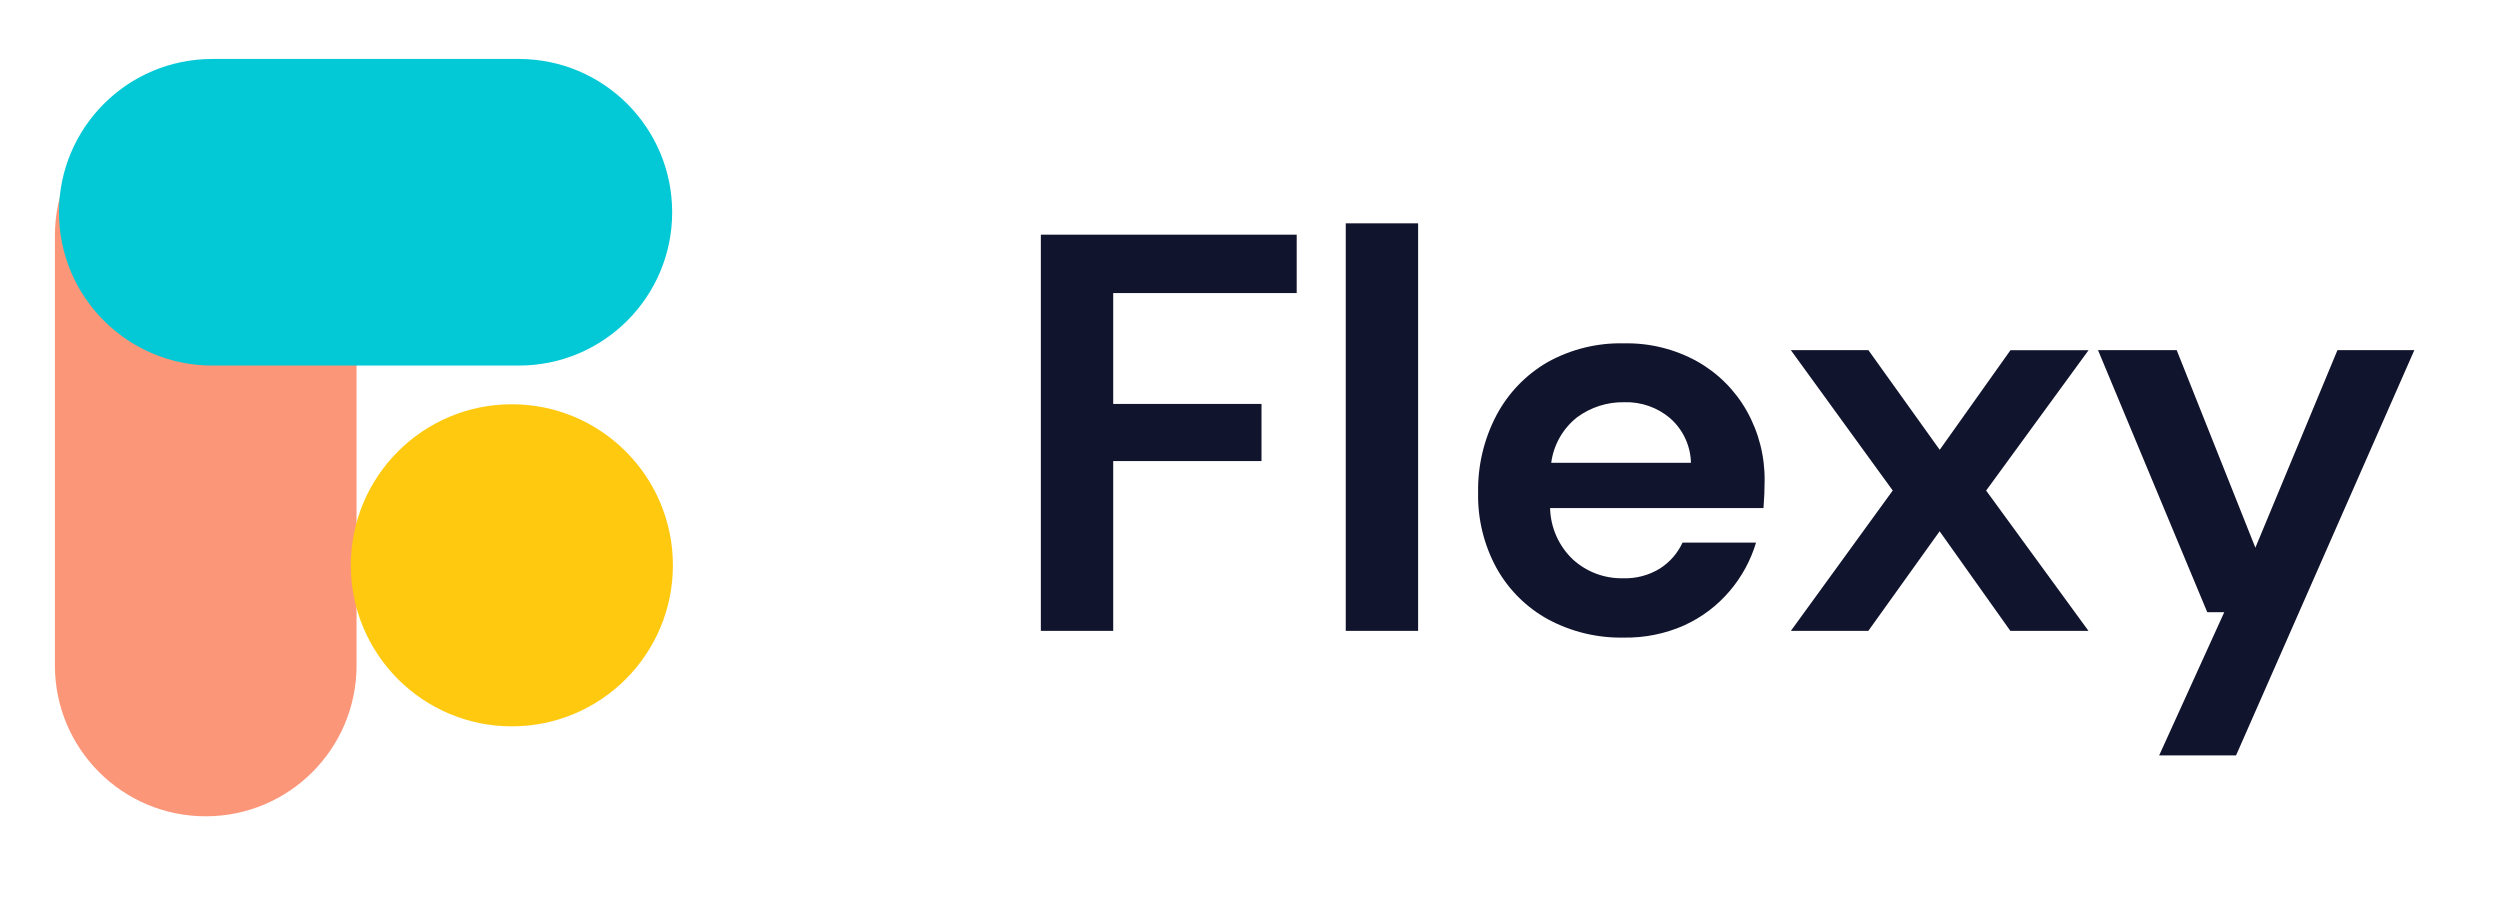
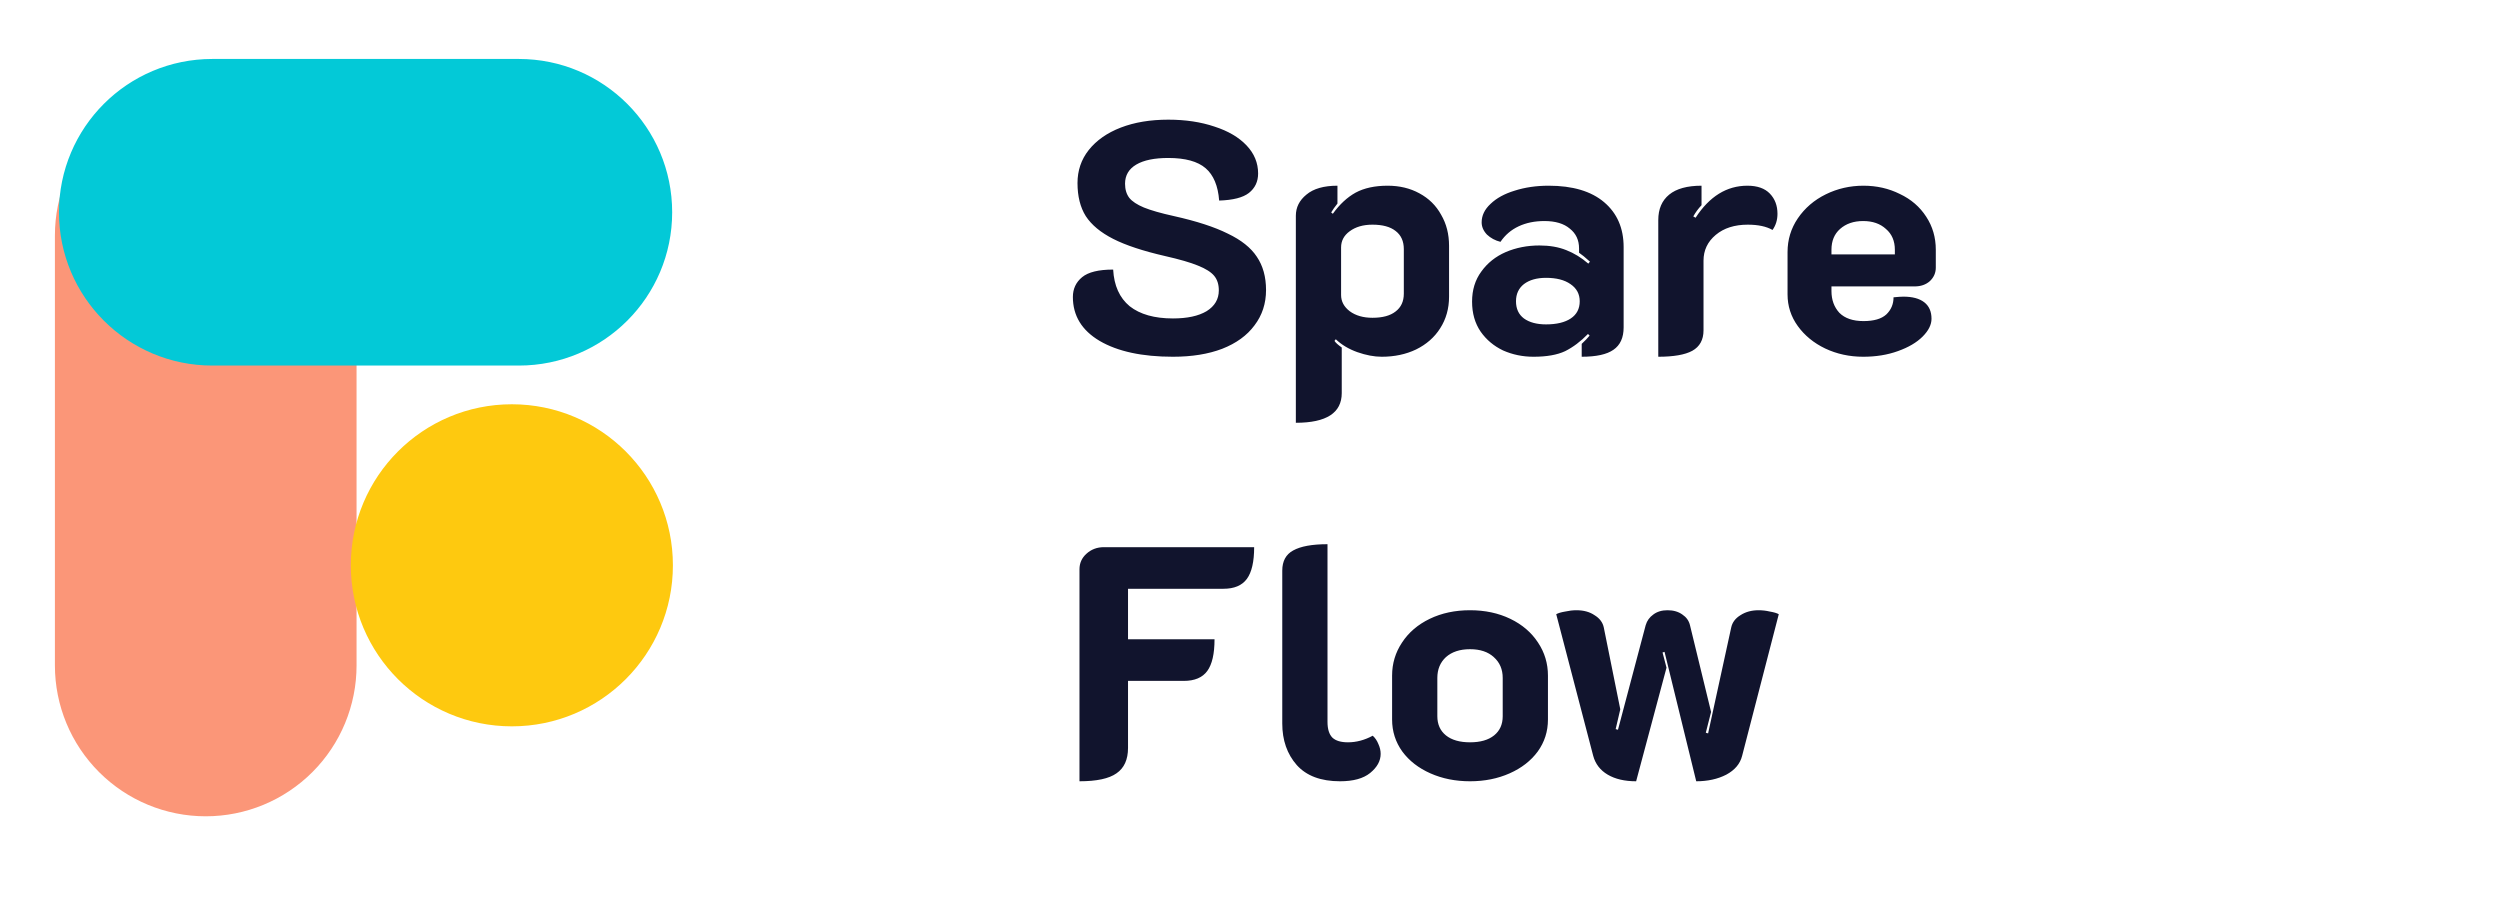
- <svg xmlns="http://www.w3.org/2000/svg" width="106" height="38" viewBox="0 0 106 38">
-   <defs>
-     <style>
-       .cls-1 {
-         fill: #11142d;
-       }
- 
-       .cls-1, .cls-2 {
-         fill-rule: evenodd;
-       }
- 
-       .cls-2 {
-         fill: #fb9678;
-         stroke:#fb9678;
-       }
- 
-       .cls-2, .cls-3, .cls-4 {
-         stroke-width: 1px;
-       }
- 
-       .cls-3 {
-         fill: #03c9d7;
-         stroke: #03c9d7;
-       }
- 
-       .cls-4 {
-         fill: #fec90f;
-         stroke: #fec90f;
-       }
-     </style>
-   </defs>
-   <path id="Flexy" class="cls-1" d="M47.2,26.75v-7.2h6.288V17.126H47.2v-4.7H54.98V9.95H44.132v16.8H47.2Zm12.928,0V9.47H57.06V26.75h3.072Zm11.292-.24a5.5,5.5,0,0,0,1.92-1.452,5.659,5.659,0,0,0,1.116-2.052H71.34a2.6,2.6,0,0,1-.948,1.092,2.791,2.791,0,0,1-1.572.42,3.054,3.054,0,0,1-2.124-.792,3.1,3.1,0,0,1-.972-2.184h9.048q0.024-.312.036-0.6t0.012-.552a5.9,5.9,0,0,0-.756-2.964,5.518,5.518,0,0,0-2.1-2.1,6.132,6.132,0,0,0-3.1-.768,6.346,6.346,0,0,0-3.252.8,5.66,5.66,0,0,0-2.16,2.244,6.792,6.792,0,0,0-.78,3.288,6.388,6.388,0,0,0,.792,3.216,5.557,5.557,0,0,0,2.184,2.16,6.5,6.5,0,0,0,3.192.768A6.075,6.075,0,0,0,71.424,26.51Zm-0.588-8.76a2.592,2.592,0,0,1,.864,1.872H65.772a2.947,2.947,0,0,1,1.1-1.932,3.272,3.272,0,0,1,1.992-.636A2.875,2.875,0,0,1,70.836,17.75Zm8.384,9,3.024-4.224,3,4.224h3.312L84.212,20.8l4.344-5.952H85.244l-3,4.224L79.22,14.846H75.932l4.32,5.952-4.32,5.952H79.22Zm15.592,5.28,7.56-17.184H99.108l-3.48,8.376-3.336-8.376H88.956l4.632,11.112h0.72l-2.76,6.072h3.264Z" />
-   <path id="Rounded_Rectangle_698" data-name="Rounded Rectangle 698" class="cls-2" d="M8.723,4.086a5.9,5.9,0,0,1,5.895,5.895V28.216a5.895,5.895,0,1,1-11.79,0V9.981A5.9,5.9,0,0,1,8.723,4.086Z" />
-   <rect id="Rounded_Rectangle_699" data-name="Rounded Rectangle 699" class="cls-3" x="3" y="3" width="25" height="12" rx="6" ry="6" />
-   <circle class="cls-4" cx="21.703" cy="23.969" r="6.328" />
+ <svg xmlns="http://www.w3.org/2000/svg" width="106" height="38" viewBox="0 0 106 38" fill="none">
+   <path fill-rule="evenodd" clip-rule="evenodd" d="M8.723 4.086C10.286 4.087 11.785 4.709 12.89 5.814C13.995 6.919 14.617 8.418 14.618 9.981V28.216C14.618 29.779 13.997 31.279 12.892 32.384C11.786 33.49 10.287 34.111 8.723 34.111C7.16 34.111 5.66 33.49 4.555 32.384C3.449 31.279 2.828 29.779 2.828 28.216V9.981C2.829 8.418 3.451 6.919 4.556 5.814C5.661 4.709 7.16 4.087 8.723 4.086Z" fill="#FB9678" stroke="#FB9678" />
+   <path d="M22 3H9C5.686 3 3 5.686 3 9C3 12.314 5.686 15 9 15H22C25.314 15 28 12.314 28 9C28 5.686 25.314 3 22 3Z" fill="#03C9D7" stroke="#03C9D7" />
+   <path d="M21.703 30.297C25.198 30.297 28.031 27.464 28.031 23.969C28.031 20.474 25.198 17.641 21.703 17.641C18.208 17.641 15.375 20.474 15.375 23.969C15.375 27.464 18.208 30.297 21.703 30.297Z" fill="#FEC90F" stroke="#FEC90F" />
+   <path d="M49.732 15.126C48.425 15.126 47.389 14.902 46.624 14.454C45.868 14.006 45.49 13.385 45.49 12.592C45.49 12.247 45.621 11.967 45.882 11.752C46.143 11.537 46.582 11.43 47.198 11.43C47.235 12.111 47.469 12.629 47.898 12.984C48.337 13.329 48.948 13.502 49.732 13.502C50.339 13.502 50.815 13.399 51.16 13.194C51.505 12.979 51.678 12.685 51.678 12.312C51.678 12.06 51.613 11.855 51.482 11.696C51.351 11.537 51.123 11.393 50.796 11.262C50.479 11.131 50.012 10.996 49.396 10.856C48.463 10.641 47.73 10.399 47.198 10.128C46.666 9.857 46.279 9.535 46.036 9.162C45.803 8.789 45.686 8.322 45.686 7.762C45.686 7.23 45.845 6.763 46.162 6.362C46.489 5.951 46.941 5.634 47.52 5.41C48.099 5.186 48.771 5.074 49.536 5.074C50.264 5.074 50.917 5.172 51.496 5.368C52.075 5.555 52.527 5.821 52.854 6.166C53.181 6.511 53.344 6.908 53.344 7.356C53.344 7.701 53.213 7.977 52.952 8.182C52.7 8.378 52.28 8.485 51.692 8.504C51.645 7.879 51.454 7.421 51.118 7.132C50.782 6.843 50.255 6.698 49.536 6.698C48.948 6.698 48.495 6.791 48.178 6.978C47.861 7.165 47.702 7.435 47.702 7.79C47.702 8.033 47.763 8.233 47.884 8.392C48.005 8.541 48.211 8.677 48.5 8.798C48.799 8.919 49.223 9.041 49.774 9.162C50.735 9.377 51.496 9.624 52.056 9.904C52.625 10.175 53.036 10.501 53.288 10.884C53.549 11.267 53.68 11.738 53.68 12.298C53.68 12.867 53.517 13.367 53.19 13.796C52.873 14.225 52.415 14.557 51.818 14.79C51.23 15.014 50.535 15.126 49.732 15.126ZM54.944 9.148C54.944 8.793 55.093 8.495 55.392 8.252C55.691 8 56.129 7.874 56.708 7.874V8.63C56.596 8.77 56.507 8.896 56.442 9.008L56.512 9.064C56.801 8.663 57.123 8.364 57.478 8.168C57.842 7.972 58.294 7.874 58.836 7.874C59.34 7.874 59.788 7.981 60.18 8.196C60.581 8.411 60.889 8.714 61.104 9.106C61.328 9.489 61.44 9.927 61.44 10.422V12.578C61.44 13.082 61.314 13.53 61.062 13.922C60.819 14.305 60.478 14.603 60.04 14.818C59.611 15.023 59.125 15.126 58.584 15.126C58.267 15.126 57.921 15.061 57.548 14.93C57.184 14.799 56.88 14.617 56.638 14.384L56.582 14.454C56.629 14.529 56.731 14.622 56.89 14.734V16.666C56.89 17.506 56.241 17.926 54.944 17.926V9.148ZM58.192 13.474C58.621 13.474 58.948 13.385 59.172 13.208C59.405 13.031 59.522 12.779 59.522 12.452V10.562C59.522 10.226 59.405 9.969 59.172 9.792C58.948 9.615 58.621 9.526 58.192 9.526C57.8 9.526 57.478 9.619 57.226 9.806C56.983 9.983 56.862 10.212 56.862 10.492V12.508C56.862 12.779 56.983 13.007 57.226 13.194C57.478 13.381 57.8 13.474 58.192 13.474ZM65.02 15.126C64.562 15.126 64.133 15.037 63.732 14.86C63.34 14.673 63.022 14.407 62.78 14.062C62.537 13.707 62.416 13.283 62.416 12.788C62.416 12.293 62.546 11.869 62.808 11.514C63.069 11.15 63.414 10.875 63.844 10.688C64.282 10.501 64.758 10.408 65.272 10.408C65.701 10.408 66.079 10.473 66.406 10.604C66.742 10.735 67.054 10.926 67.344 11.178L67.414 11.094C67.218 10.917 67.064 10.791 66.952 10.716V10.534C66.952 10.179 66.821 9.899 66.56 9.694C66.308 9.479 65.948 9.372 65.482 9.372C65.071 9.372 64.707 9.447 64.39 9.596C64.072 9.745 63.816 9.965 63.62 10.254C63.396 10.198 63.204 10.095 63.046 9.946C62.896 9.787 62.822 9.615 62.822 9.428C62.822 9.139 62.948 8.877 63.2 8.644C63.452 8.401 63.792 8.215 64.222 8.084C64.66 7.944 65.141 7.874 65.664 7.874C66.681 7.874 67.465 8.107 68.016 8.574C68.566 9.041 68.842 9.675 68.842 10.478V13.88C68.842 14.319 68.697 14.636 68.408 14.832C68.128 15.028 67.68 15.126 67.064 15.126V14.58C67.204 14.449 67.316 14.333 67.4 14.23L67.33 14.16C67.022 14.477 66.7 14.72 66.364 14.888C66.028 15.047 65.58 15.126 65.02 15.126ZM65.552 13.754C66 13.754 66.35 13.67 66.602 13.502C66.854 13.334 66.98 13.091 66.98 12.774C66.98 12.466 66.849 12.223 66.588 12.046C66.336 11.869 65.99 11.78 65.552 11.78C65.16 11.78 64.847 11.869 64.614 12.046C64.39 12.223 64.278 12.466 64.278 12.774C64.278 13.091 64.39 13.334 64.614 13.502C64.847 13.67 65.16 13.754 65.552 13.754ZM74.105 9.526C73.545 9.526 73.092 9.671 72.747 9.96C72.402 10.249 72.229 10.613 72.229 11.052V14.006C72.229 14.407 72.07 14.697 71.753 14.874C71.445 15.042 70.964 15.126 70.311 15.126V9.33C70.311 8.863 70.465 8.504 70.773 8.252C71.081 8 71.538 7.874 72.145 7.874V8.7C72.005 8.849 71.888 9.008 71.795 9.176L71.893 9.232C72.481 8.327 73.214 7.874 74.091 7.874C74.511 7.874 74.828 7.986 75.043 8.21C75.258 8.434 75.365 8.719 75.365 9.064C75.365 9.325 75.295 9.554 75.155 9.75C74.894 9.601 74.544 9.526 74.105 9.526ZM78.998 15.126C78.419 15.126 77.882 15.009 77.388 14.776C76.903 14.543 76.515 14.225 76.226 13.824C75.936 13.423 75.792 12.975 75.792 12.48V10.688C75.792 10.165 75.936 9.689 76.226 9.26C76.525 8.821 76.921 8.481 77.416 8.238C77.91 7.995 78.442 7.874 79.012 7.874C79.572 7.874 80.085 7.991 80.552 8.224C81.028 8.448 81.401 8.77 81.672 9.19C81.942 9.601 82.078 10.067 82.078 10.59V11.346C82.078 11.57 81.994 11.761 81.826 11.92C81.658 12.069 81.443 12.144 81.182 12.144H77.654V12.34C77.654 12.713 77.766 13.021 77.99 13.264C78.223 13.497 78.564 13.614 79.012 13.614C79.451 13.614 79.772 13.521 79.978 13.334C80.183 13.138 80.286 12.895 80.286 12.606C80.472 12.587 80.612 12.578 80.706 12.578C81.088 12.578 81.382 12.657 81.588 12.816C81.793 12.975 81.896 13.208 81.896 13.516C81.896 13.768 81.77 14.02 81.518 14.272C81.266 14.524 80.916 14.729 80.468 14.888C80.029 15.047 79.539 15.126 78.998 15.126ZM80.342 10.786V10.59C80.342 10.217 80.216 9.923 79.964 9.708C79.721 9.484 79.399 9.372 78.998 9.372C78.597 9.372 78.27 9.484 78.018 9.708C77.775 9.923 77.654 10.217 77.654 10.59V10.786H80.342ZM45.77 24.138C45.77 23.877 45.868 23.657 46.064 23.48C46.269 23.293 46.517 23.2 46.806 23.2H53.176C53.176 23.816 53.073 24.264 52.868 24.544C52.663 24.824 52.331 24.964 51.874 24.964H47.828V27.106H51.496C51.496 27.722 51.393 28.17 51.188 28.45C50.983 28.73 50.651 28.87 50.194 28.87H47.828V31.712C47.828 32.207 47.665 32.566 47.338 32.79C47.021 33.014 46.498 33.126 45.77 33.126V24.138ZM56.818 33.126C56.006 33.126 55.395 32.897 54.984 32.44C54.573 31.973 54.368 31.385 54.368 30.676V24.194C54.368 23.793 54.522 23.508 54.83 23.34C55.147 23.163 55.633 23.074 56.286 23.074V30.606C56.286 30.914 56.356 31.138 56.496 31.278C56.636 31.409 56.855 31.474 57.154 31.474C57.509 31.474 57.859 31.381 58.204 31.194C58.307 31.287 58.386 31.404 58.442 31.544C58.507 31.684 58.54 31.824 58.54 31.964C58.54 32.263 58.391 32.533 58.092 32.776C57.803 33.009 57.378 33.126 56.818 33.126ZM62.329 33.126C61.713 33.126 61.153 33.014 60.649 32.79C60.145 32.566 59.748 32.258 59.459 31.866C59.17 31.465 59.025 31.012 59.025 30.508V28.646C59.025 28.133 59.165 27.666 59.445 27.246C59.725 26.817 60.117 26.481 60.621 26.238C61.125 25.995 61.694 25.874 62.329 25.874C62.964 25.874 63.533 25.995 64.037 26.238C64.541 26.481 64.933 26.817 65.213 27.246C65.493 27.666 65.633 28.133 65.633 28.646V30.508C65.633 31.012 65.489 31.465 65.199 31.866C64.91 32.258 64.513 32.566 64.009 32.79C63.505 33.014 62.945 33.126 62.329 33.126ZM62.329 31.474C62.768 31.474 63.108 31.376 63.351 31.18C63.594 30.984 63.715 30.713 63.715 30.368V28.744C63.715 28.38 63.589 28.086 63.337 27.862C63.094 27.638 62.758 27.526 62.329 27.526C61.9 27.526 61.559 27.638 61.307 27.862C61.065 28.086 60.943 28.38 60.943 28.744V30.368C60.943 30.713 61.065 30.984 61.307 31.18C61.55 31.376 61.891 31.474 62.329 31.474ZM69.372 33.126C68.887 33.126 68.486 33.033 68.168 32.846C67.851 32.659 67.645 32.393 67.552 32.048L65.984 26.042C66.068 25.995 66.194 25.958 66.362 25.93C66.53 25.893 66.689 25.874 66.838 25.874C67.146 25.874 67.403 25.944 67.608 26.084C67.823 26.215 67.954 26.387 68 26.602L68.7 30.074L68.504 30.914L68.602 30.942L69.778 26.504C69.834 26.317 69.942 26.168 70.1 26.056C70.259 25.935 70.46 25.874 70.702 25.874C70.954 25.874 71.164 25.935 71.332 26.056C71.5 26.168 71.608 26.317 71.654 26.504L72.55 30.186L72.326 31.068L72.424 31.096L73.404 26.602C73.451 26.387 73.582 26.215 73.796 26.084C74.011 25.944 74.267 25.874 74.566 25.874C74.725 25.874 74.883 25.893 75.042 25.93C75.21 25.958 75.336 25.995 75.42 26.042L73.866 32.048C73.782 32.384 73.558 32.65 73.194 32.846C72.83 33.033 72.406 33.126 71.92 33.126L70.576 27.638L70.492 27.666L70.66 28.31L69.372 33.126Z" fill="#11142D" />
</svg>
